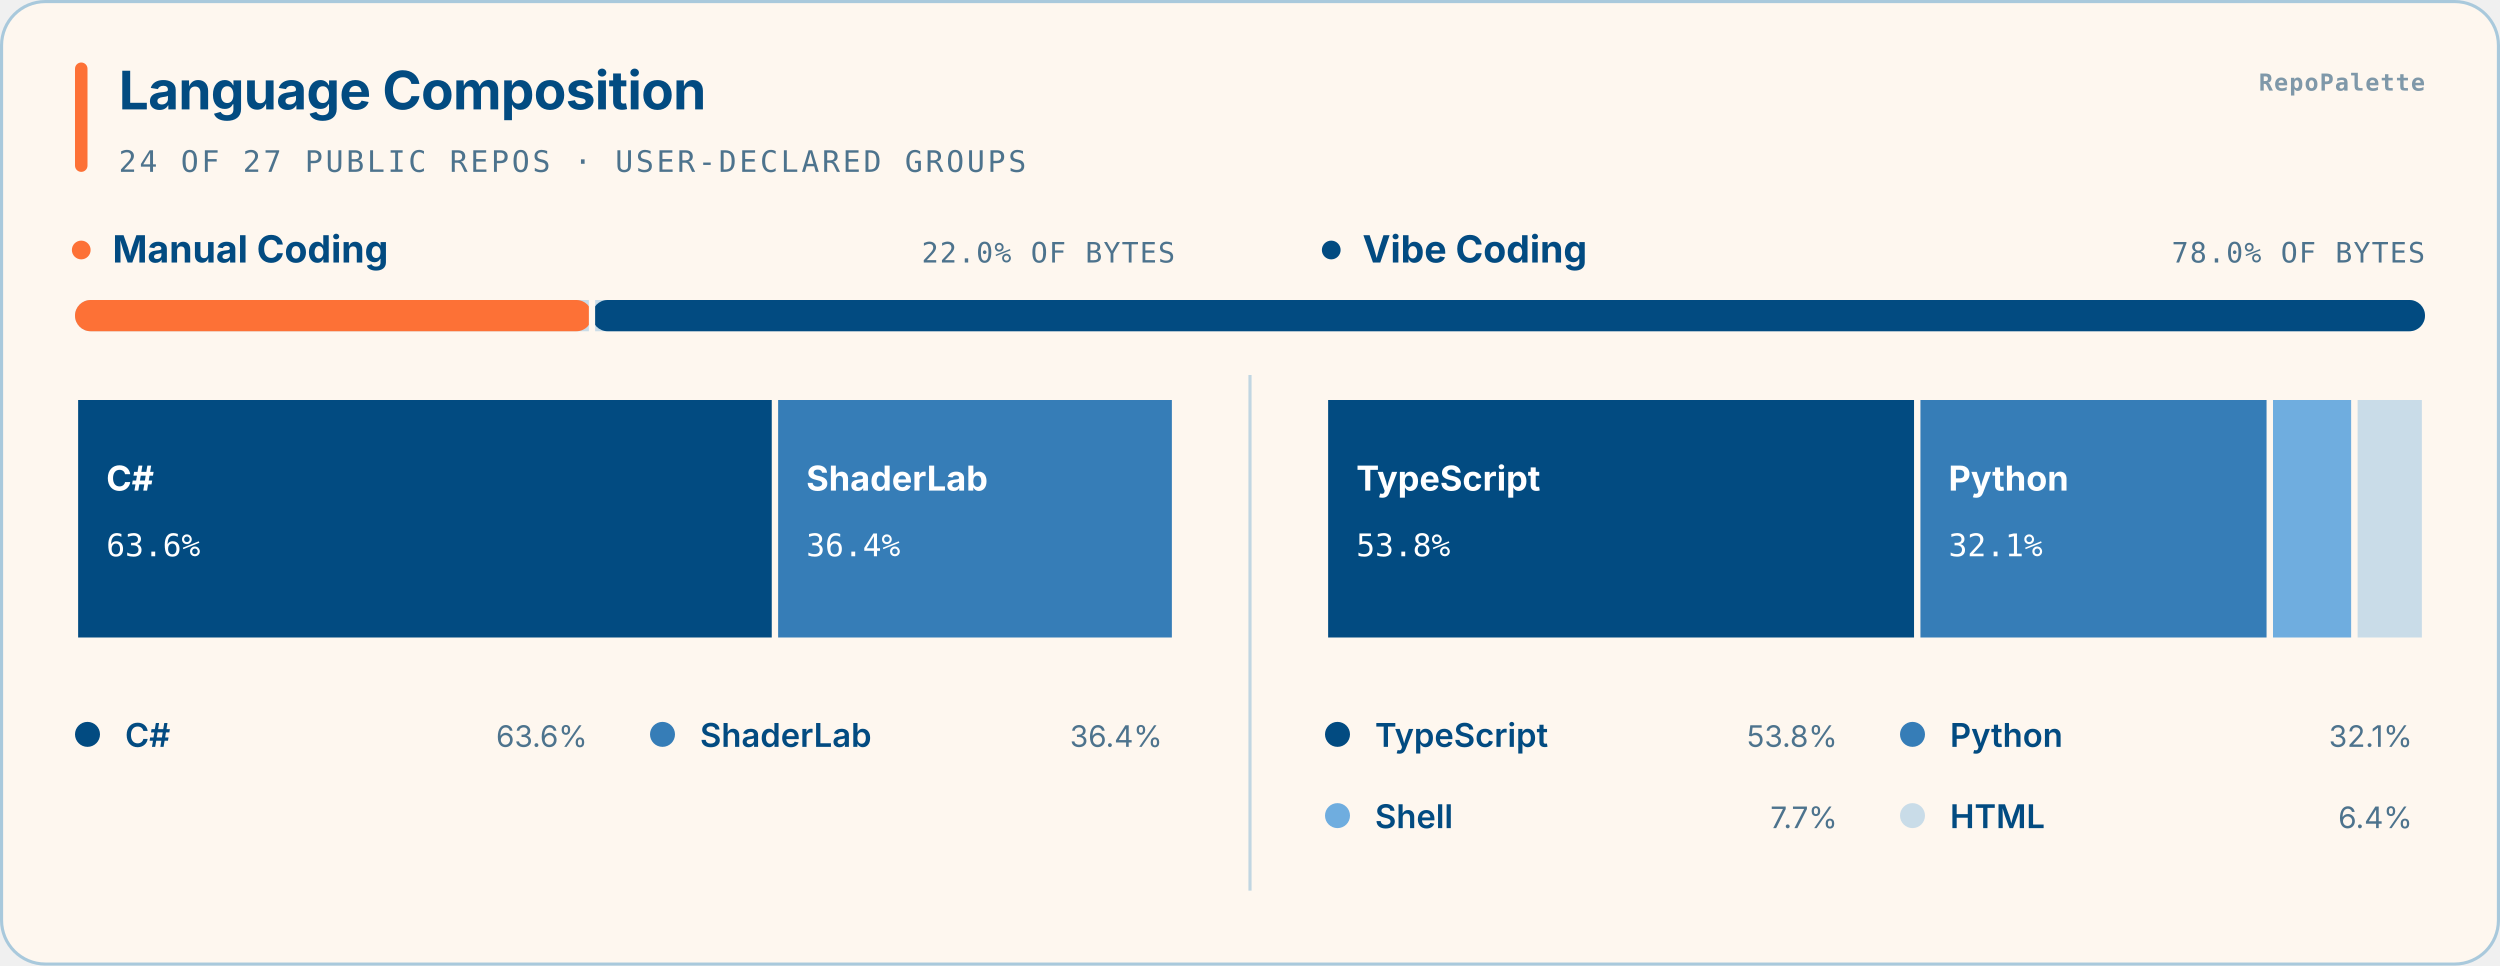
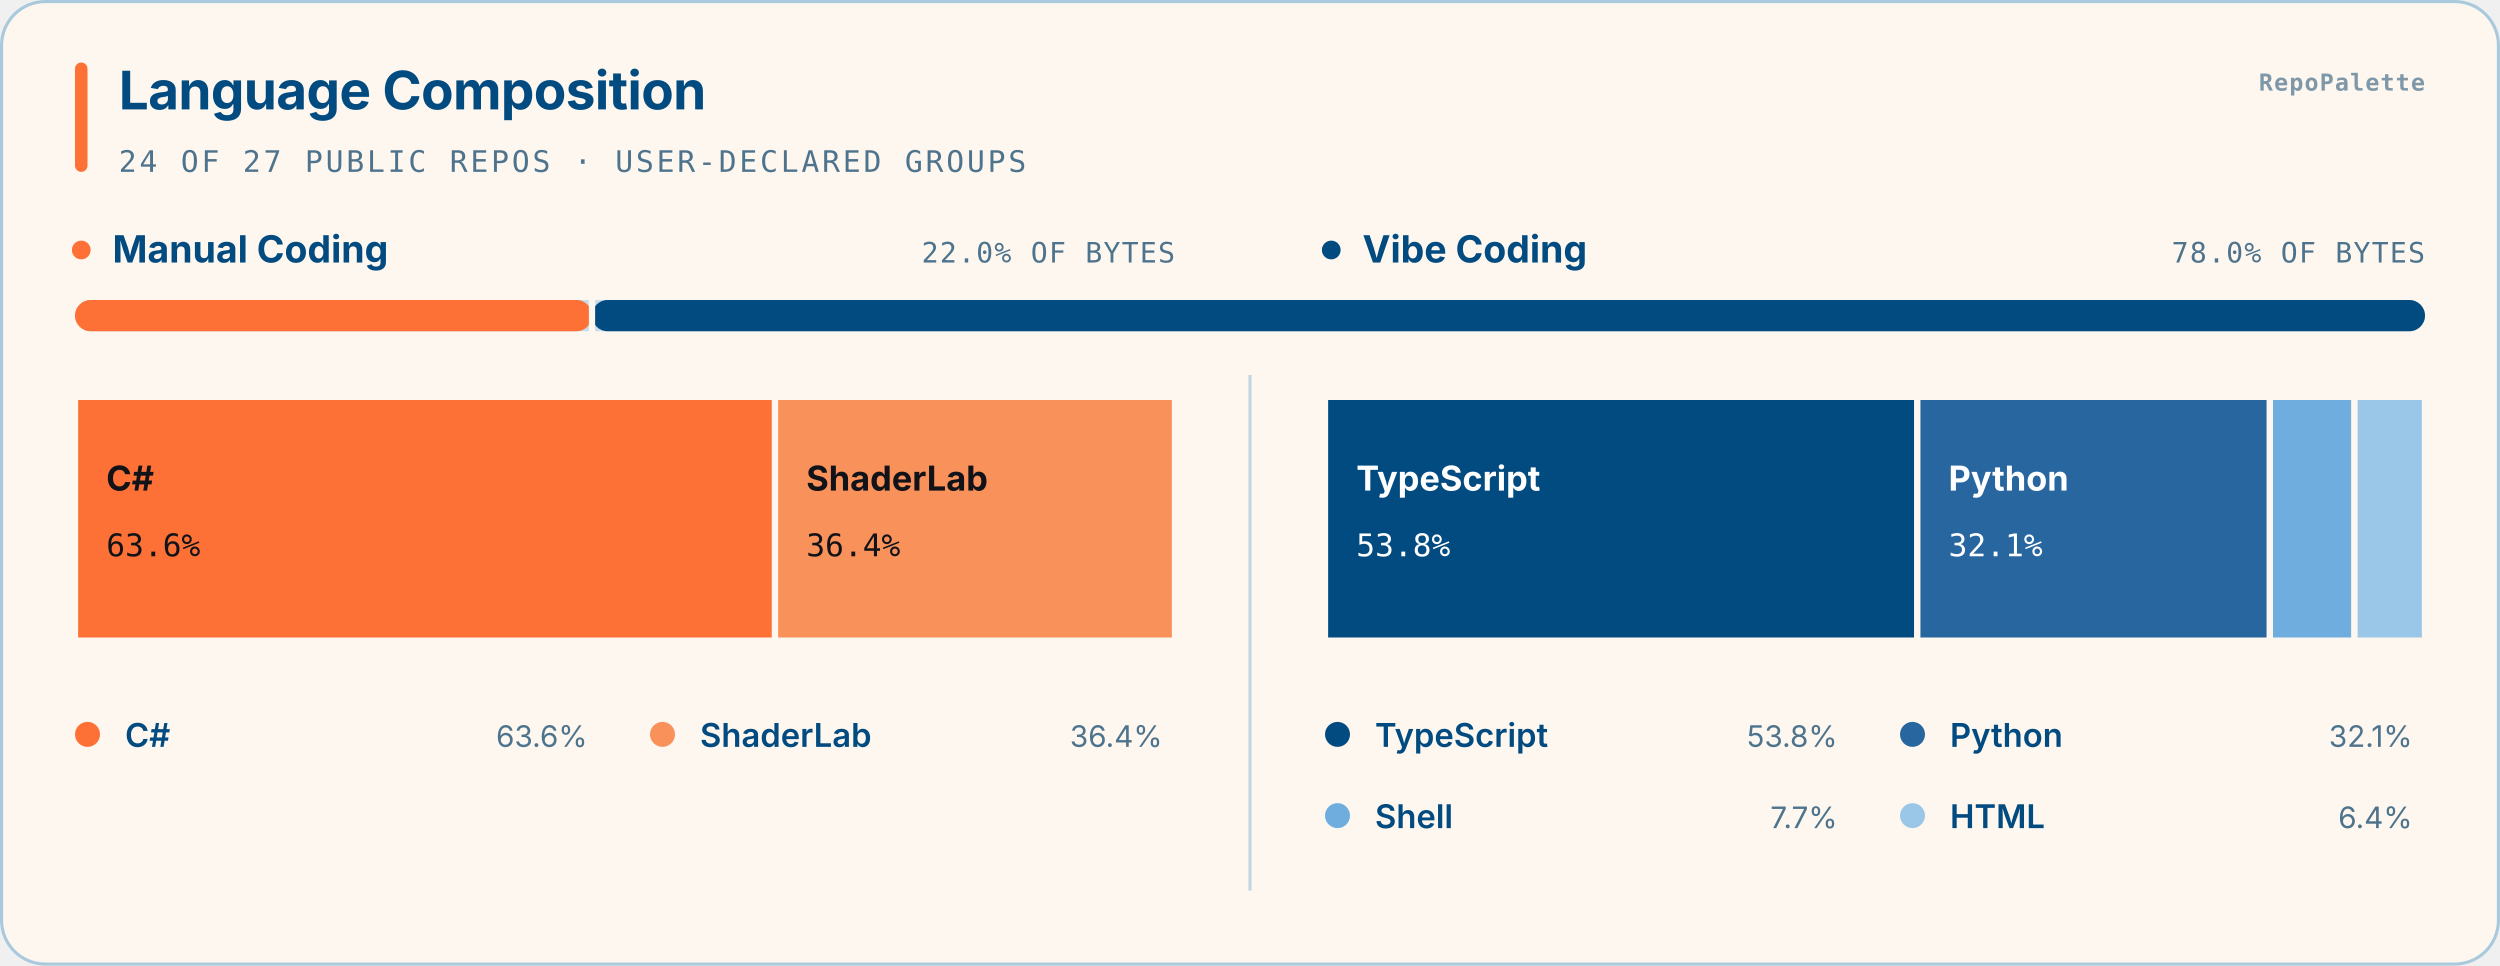
<svg xmlns="http://www.w3.org/2000/svg" role="img" aria-labelledby="title description" data-style="ribbon" data-theme="paper" data-coding-mode="split" width="800" height="309" viewBox="0 0 800 309">
  <style>
    text { font-family: -apple-system, BlinkMacSystemFont, Segoe UI, sans-serif; }
    .title { fill: #024b81; font-size: 17px; font-weight: 700; letter-spacing: -0.2px; }
    .meta, .brand-watermark, .rank, .metric-label { font-family: ui-monospace, SFMono-Regular, Consolas, monospace; }
    .meta { fill: #4d738d; font-size: 9.5px; letter-spacing: 0.9px; }
    .brand-watermark { fill: #4d738d; font-size: 7.5px; font-weight: 600; letter-spacing: 0.35px; opacity: 0.72; }
    .label { fill: #024b81; font-size: 12px; font-weight: 650; }
    .value { fill: #4d738d; font-size: 11px; font-variant-numeric: tabular-nums; }
    .rank { fill: #fd7136; font-size: 9px; font-weight: 700; }
    .metric { fill: #024b81; font-size: 27px; font-weight: 750; font-variant-numeric: tabular-nums; }
    .metric-label { fill: #4d738d; font-size: 7px; letter-spacing: 0.7px; }
    .legend-rank { fill: #4d738d; font-family: ui-monospace, SFMono-Regular, Consolas, monospace; font-size: 8px; font-weight: 700; }
    .legend-label { fill: #024b81; font-size: 10.5px; font-weight: 600; }
    .legend-value { fill: #4d738d; font-size: 9.5px; font-variant-numeric: tabular-nums; }
    .axis-note { fill: #4d738d; font-family: ui-monospace, SFMono-Regular, Consolas, monospace; font-size: 9.5px; letter-spacing: 0.6px; }
    .part-label { font-size: 11px; font-weight: 700; }
    .part-rank { font-family: ui-monospace, SFMono-Regular, Consolas, monospace; font-size: 9px; font-weight: 800; }
    .part-value { font-family: ui-monospace, SFMono-Regular, Consolas, monospace; font-size: 10px; font-variant-numeric: tabular-nums; }
    .center-label { fill: #024b81; font-size: 12px; font-weight: 700; }
    .center-value { fill: #4d738d; font-family: ui-monospace, SFMono-Regular, Consolas, monospace; font-size: 9px; }
    .node-label { font-size: 9px; font-weight: 750; }
    .empty { fill: #4d738d; font-size: 11px; }
  </style>
  <style>
    .group-title { fill: #024b81; font-size: 12px; font-weight: 700; }
    .group-share { fill: #4d738d; font-family: ui-monospace, SFMono-Regular, Consolas, monospace; font-size: 9px; font-variant-numeric: tabular-nums; letter-spacing: 0.4px; }
+     [data-role=coding-group][data-group=manual] .rank { fill: #fd7136; }
+     [data-role=coding-group][data-group=vibe] .rank { fill: #024b81; }
  </style>
  <rect class="card" x="0.5" y="0.5" width="799" height="308" rx="14" fill="#fef7ef" stroke="#a9c9dc" />
  <rect x="24" y="20" width="4" height="35" rx="2" fill="#fd7136" />
  <text class="title" x="38" y="35">Language Composition</text>
  <text class="meta" x="38" y="55">24 OF 27 PUBLIC REPOS · USER-DECLARED GROUPS</text>
  <text class="brand-watermark" data-role="brand-watermark" text-anchor="end" x="776" y="29" aria-hidden="true">RepoPalette</text>
  <circle cx="26" cy="80" r="3" fill="#fd7136" />
  <text class="group-title" x="36" y="84">Manual Coding</text>
  <text class="group-share" text-anchor="end" x="376" y="84">22.0% OF BYTES</text>
  <circle cx="426" cy="80" r="3" fill="#024b81" />
  <text class="group-title" x="436" y="84">Vibe Coding</text>
  <text class="group-share" text-anchor="end" x="776" y="84">78.0% OF BYTES</text>
  <rect x="24" y="96" width="752" height="10" rx="5" fill="#c9dce8" />
  <g data-role="coding-overview-part" data-group="manual" data-share="22">
    <rect x="24" y="96" width="165.44" height="10" rx="5" fill="#fd7136" />
  </g>
  <g data-role="coding-overview-part" data-group="vibe" data-share="78">
    <rect x="189.44" y="96" width="586.56" height="10" rx="5" fill="#024b81" />
  </g>
  <line x1="189.44" y1="95" x2="189.44" y2="107" stroke="#fef7ef" stroke-width="2" />
  <line x1="400" y1="120" x2="400" y2="285" stroke="#a9c9dc" stroke-width="1" opacity="0.72" />
  <g data-role="coding-group" data-group="manual" transform="translate(0 45)">
    <g data-role="ribbon-part">
-       <rect data-role="composition-part" data-language="C#" data-share="63.6364" x="24" y="82" width="224" height="78" fill="#024b81" stroke="#fef7ef" stroke-width="2" />
-       <text class="part-label" x="34" y="112" fill="#ffffff">C#</text>
-       <text class="part-value" x="34" y="133" fill="#ffffff">63.6%</text>
-       <rect data-role="composition-part" data-language="ShaderLab" data-share="36.3636" x="248" y="82" width="128" height="78" fill="#367db7" stroke="#fef7ef" stroke-width="2" />
-       <text class="part-label" x="258" y="112" fill="#ffffff">ShaderLab</text>
-       <text class="part-value" x="258" y="133" fill="#ffffff">36.4%</text>
+       <rect data-role="composition-part" data-language="C#" data-share="63.6364" x="24" y="82" width="224" height="78" fill="#fd7136" stroke="#fef7ef" stroke-width="2" />
+       <text class="part-label" x="34" y="112" fill="#111318">C#</text>
+       <text class="part-value" x="34" y="133" fill="#111318">63.6%</text>
+       <rect data-role="composition-part" data-language="ShaderLab" data-share="36.3636" x="248" y="82" width="128" height="78" fill="#f9915a" stroke="#fef7ef" stroke-width="2" />
+       <text class="part-label" x="258" y="112" fill="#111318">ShaderLab</text>
+       <text class="part-value" x="258" y="133" fill="#111318">36.4%</text>
    </g>
    <g data-role="legend" data-columns="2">
-       <circle cx="28" cy="190" r="4" fill="#024b81" />
+       <circle cx="28" cy="190" r="4" fill="#fd7136" />
      <text class="legend-label" x="40" y="194">C#</text>
      <text class="legend-value" text-anchor="end" x="188" y="194">63.6%</text>
-       <circle cx="212" cy="190" r="4" fill="#367db7" />
+       <circle cx="212" cy="190" r="4" fill="#f9915a" />
      <text class="legend-label" x="224" y="194">ShaderLab</text>
      <text class="legend-value" text-anchor="end" x="372" y="194">36.4%</text>
    </g>
  </g>
  <g data-role="coding-group" data-group="vibe" transform="translate(400 45)">
    <g data-role="ribbon-part">
      <rect data-role="composition-part" data-language="TypeScript" data-share="53.8462" x="24" y="82" width="189.54" height="78" fill="#024b81" stroke="#fef7ef" stroke-width="2" />
      <text class="part-label" x="34" y="112" fill="#ffffff">TypeScript</text>
      <text class="part-value" x="34" y="133" fill="#ffffff">53.8%</text>
-       <rect data-role="composition-part" data-language="Python" data-share="32.0513" x="213.54" y="82" width="112.82" height="78" fill="#367db7" stroke="#fef7ef" stroke-width="2" />
+       <rect data-role="composition-part" data-language="Python" data-share="32.0513" x="213.54" y="82" width="112.82" height="78" fill="#27669f" stroke="#fef7ef" stroke-width="2" />
      <text class="part-label" x="223.54" y="112" fill="#ffffff">Python</text>
      <text class="part-value" x="223.54" y="133" fill="#ffffff">32.1%</text>
      <rect data-role="composition-part" data-language="Shell" data-share="7.6923" x="326.36" y="82" width="27.08" height="78" fill="#6faddf" stroke="#fef7ef" stroke-width="2" />
-       <rect data-role="composition-part" data-language="HTML" data-share="6.4103" x="353.44" y="82" width="22.56" height="78" fill="#c9dce8" stroke="#fef7ef" stroke-width="2" />
+       <rect data-role="composition-part" data-language="HTML" data-share="6.4103" x="353.44" y="82" width="22.56" height="78" fill="#9ac7e7" stroke="#fef7ef" stroke-width="2" />
    </g>
    <g data-role="legend" data-columns="2">
      <circle cx="28" cy="190" r="4" fill="#024b81" />
      <text class="legend-label" x="40" y="194">TypeScript</text>
      <text class="legend-value" text-anchor="end" x="188" y="194">53.8%</text>
-       <circle cx="212" cy="190" r="4" fill="#367db7" />
+       <circle cx="212" cy="190" r="4" fill="#27669f" />
      <text class="legend-label" x="224" y="194">Python</text>
      <text class="legend-value" text-anchor="end" x="372" y="194">32.1%</text>
      <circle cx="28" cy="216" r="4" fill="#6faddf" />
      <text class="legend-label" x="40" y="220">Shell</text>
      <text class="legend-value" text-anchor="end" x="188" y="220">7.7%</text>
-       <circle cx="212" cy="216" r="4" fill="#c9dce8" />
+       <circle cx="212" cy="216" r="4" fill="#9ac7e7" />
      <text class="legend-label" x="224" y="220">HTML</text>
      <text class="legend-value" text-anchor="end" x="372" y="220">6.4%</text>
    </g>
  </g>
</svg>
